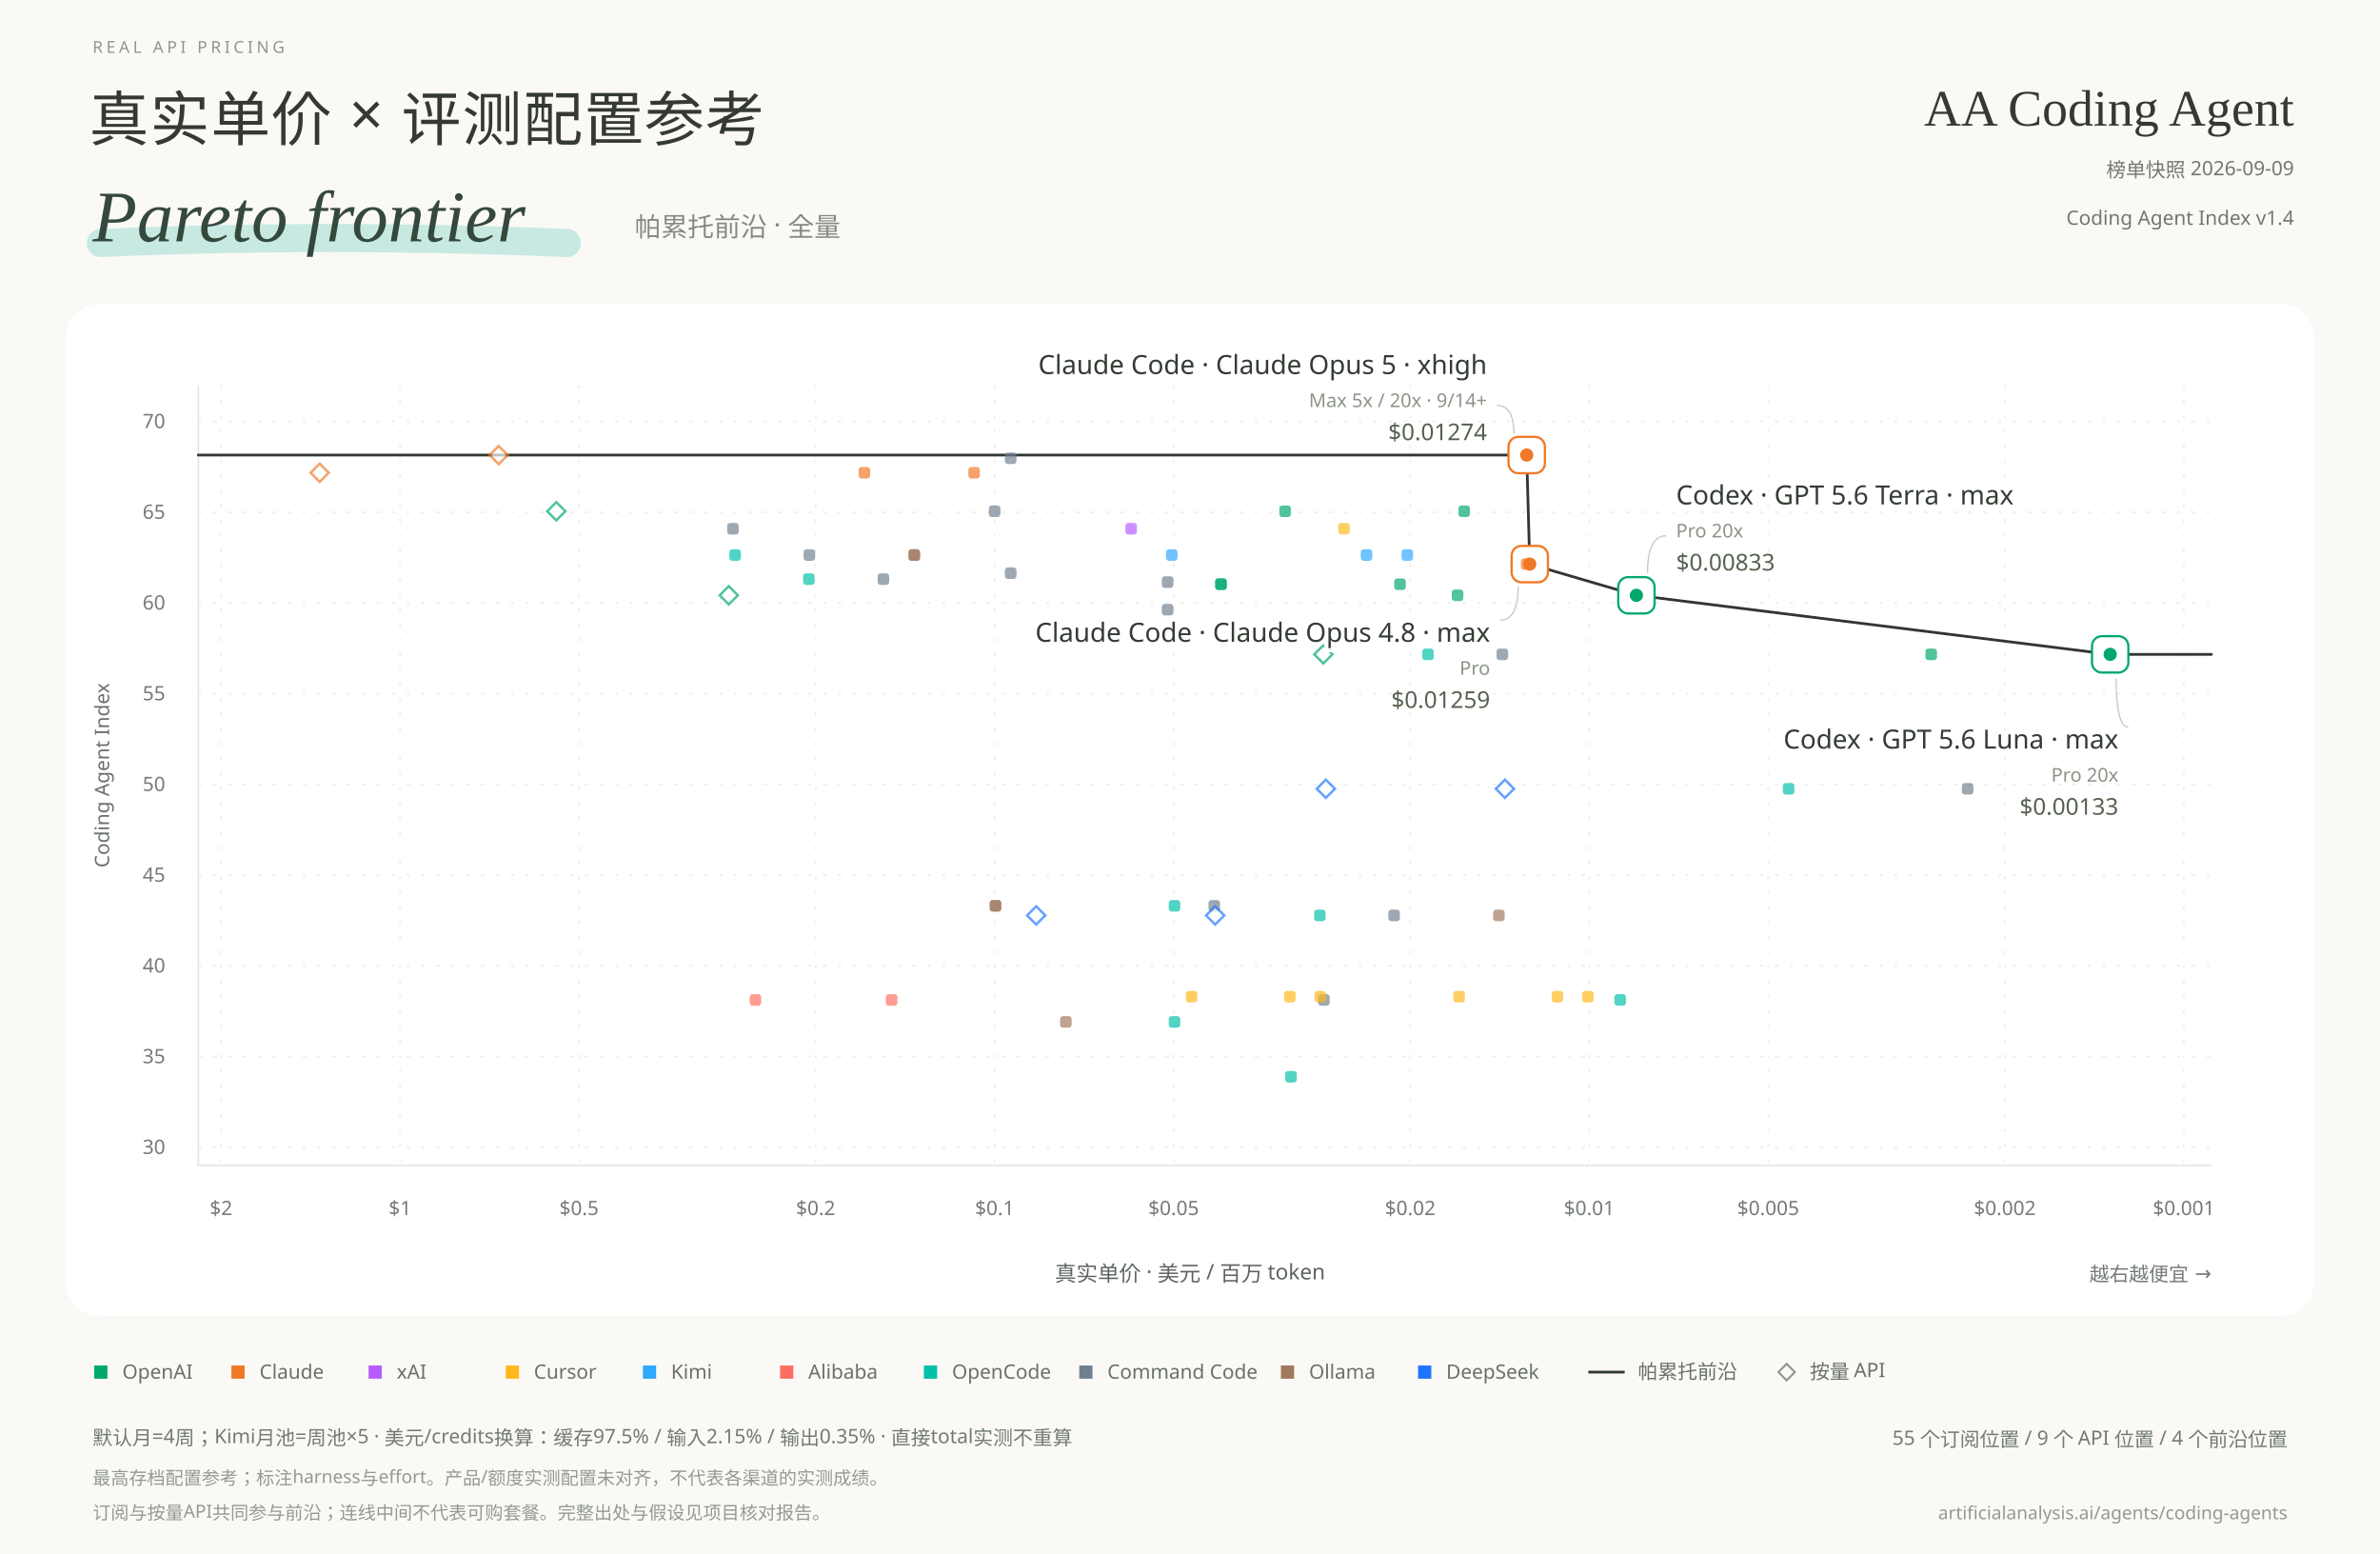
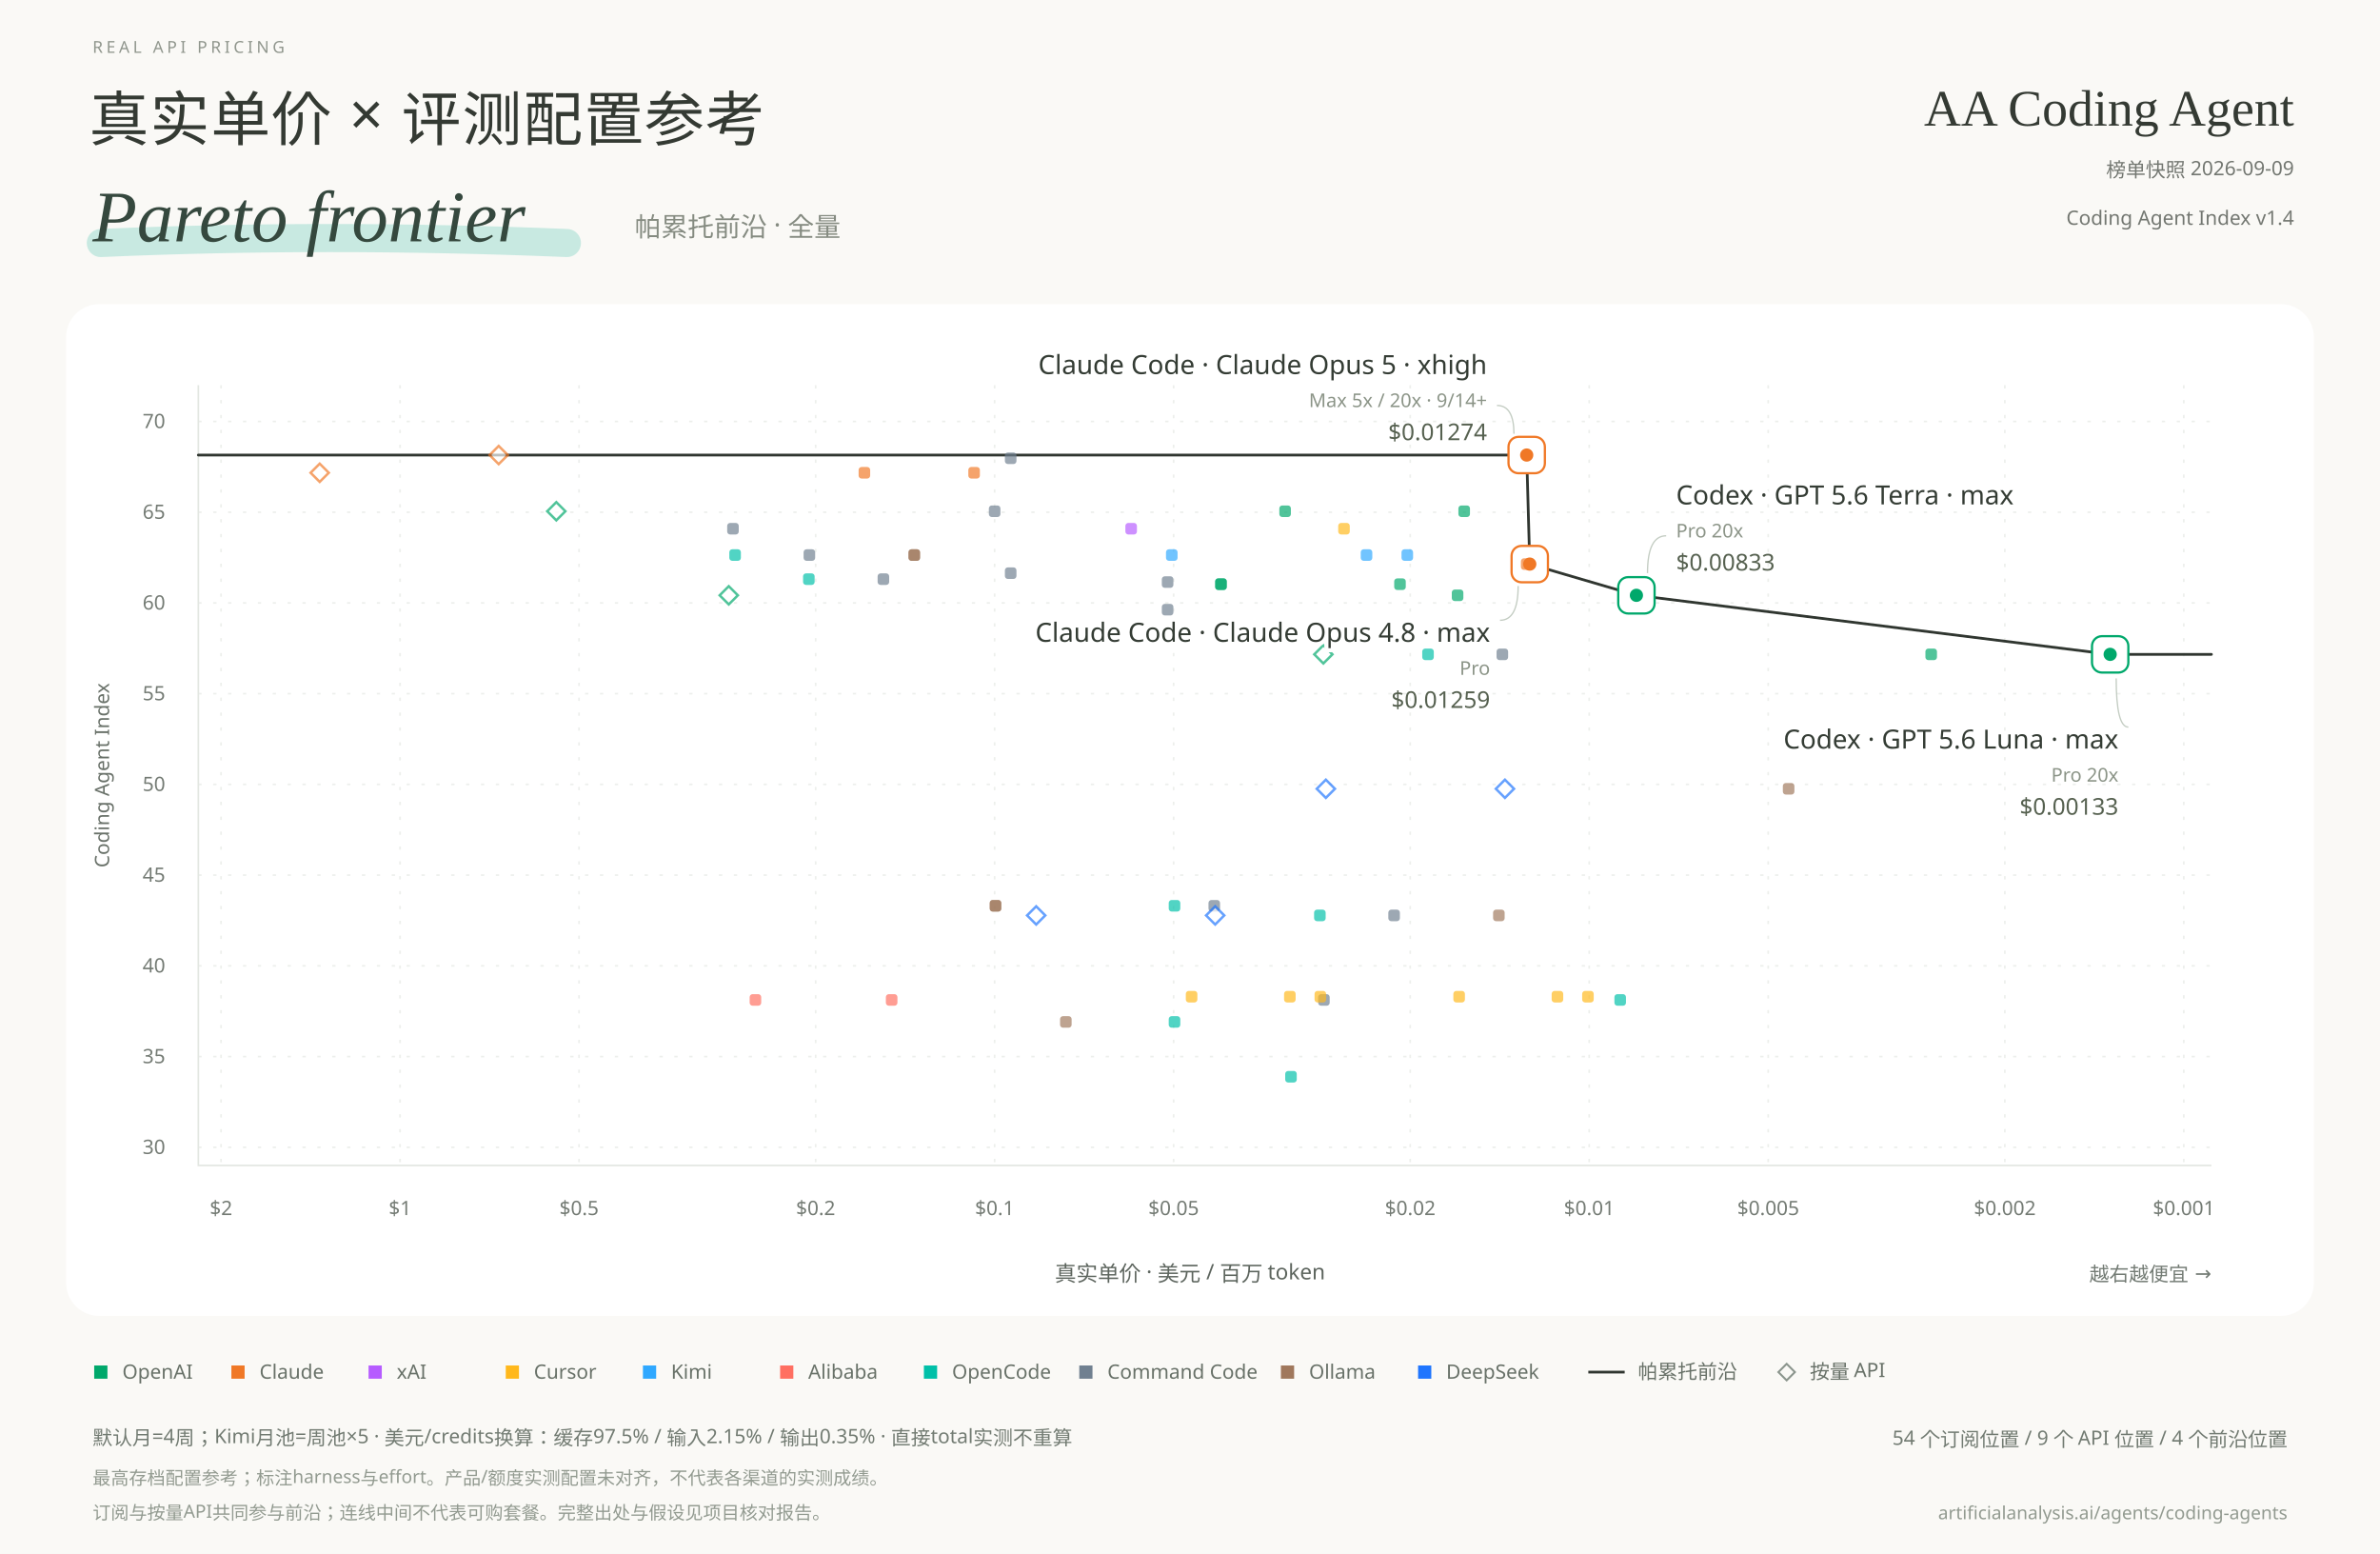
<svg xmlns="http://www.w3.org/2000/svg" width="1440" height="940" viewBox="0 0 1440 940" role="img" aria-labelledby="title desc">
  <style>text{font-family:"Microsoft YaHei","Segoe UI",sans-serif} .serif{font-family:"Times New Roman",serif} .number{font-family:"Segoe UI",sans-serif;font-variant-numeric:tabular-nums} .label-name{paint-order:stroke;stroke:#fff;stroke-width:5px;stroke-linejoin:round} .point:hover{opacity:1}</style>
  <rect width="1440" height="940" fill="#FAF9F6" />
  <text x="56.000" y="32.000" font-size="10" fill="#90968D" text-anchor="start" font-weight="400" letter-spacing="2.1">REAL API PRICING</text>
  <text x="54.000" y="85.000" font-size="36" fill="#343A33" text-anchor="start" font-weight="300" letter-spacing=".8">真实单价 × 评测配置参考</text>
  <path d="M61 147 Q197 141 343 147" stroke="#9FDDD0" stroke-width="17" stroke-linecap="round" opacity=".55" fill="none" />
  <text x="56.000" y="146.000" font-size="44" fill="#35483E" text-anchor="start" font-weight="400" class="serif" font-style="italic">Pareto frontier</text>
  <text x="384.000" y="143.000" font-size="16" fill="#858B81" text-anchor="start" font-weight="300">帕累托前沿 · 全量</text>
  <text x="1388.000" y="76.000" font-size="31" fill="#343A33" text-anchor="end" font-weight="400" class="serif">AA Coding Agent</text>
  <text x="1388.000" y="107.000" font-size="12" fill="#737771" text-anchor="end" font-weight="400">榜单快照  2026-09-09</text>
  <text x="1388.000" y="136.000" font-size="12" fill="#737771" text-anchor="end" font-weight="400">Coding Agent Index v1.4</text>
  <rect x="40" y="184" width="1360" height="612" rx="20" fill="#FFFFFF" />
  <path d="M1321.304 233V705" stroke="#E8EBE7" stroke-dasharray="2 7" opacity=".8" />
  <text x="1321.304" y="735.000" font-size="12" fill="#747B74" text-anchor="middle" font-weight="400" class="number">$0.001</text>
  <path d="M1213.008 233V705" stroke="#E8EBE7" stroke-dasharray="2 7" opacity=".8" />
  <text x="1213.008" y="735.000" font-size="12" fill="#747B74" text-anchor="middle" font-weight="400" class="number">$0.002</text>
  <path d="M1069.848 233V705" stroke="#E8EBE7" stroke-dasharray="2 7" opacity=".8" />
  <text x="1069.848" y="735.000" font-size="12" fill="#747B74" text-anchor="middle" font-weight="400" class="number">$0.005</text>
  <path d="M961.552 233V705" stroke="#E8EBE7" stroke-dasharray="2 7" opacity=".8" />
  <text x="961.552" y="735.000" font-size="12" fill="#747B74" text-anchor="middle" font-weight="400" class="number">$0.01</text>
  <path d="M853.255 233V705" stroke="#E8EBE7" stroke-dasharray="2 7" opacity=".8" />
  <text x="853.255" y="735.000" font-size="12" fill="#747B74" text-anchor="middle" font-weight="400" class="number">$0.02</text>
  <path d="M710.095 233V705" stroke="#E8EBE7" stroke-dasharray="2 7" opacity=".8" />
  <text x="710.095" y="735.000" font-size="12" fill="#747B74" text-anchor="middle" font-weight="400" class="number">$0.05</text>
  <path d="M601.799 233V705" stroke="#E8EBE7" stroke-dasharray="2 7" opacity=".8" />
  <text x="601.799" y="735.000" font-size="12" fill="#747B74" text-anchor="middle" font-weight="400" class="number">$0.1</text>
  <path d="M493.503 233V705" stroke="#E8EBE7" stroke-dasharray="2 7" opacity=".8" />
  <text x="493.503" y="735.000" font-size="12" fill="#747B74" text-anchor="middle" font-weight="400" class="number">$0.2</text>
  <path d="M350.343 233V705" stroke="#E8EBE7" stroke-dasharray="2 7" opacity=".8" />
  <text x="350.343" y="735.000" font-size="12" fill="#747B74" text-anchor="middle" font-weight="400" class="number">$0.5</text>
  <path d="M242.047 233V705" stroke="#E8EBE7" stroke-dasharray="2 7" opacity=".8" />
  <text x="242.047" y="735.000" font-size="12" fill="#747B74" text-anchor="middle" font-weight="400" class="number">$1</text>
  <path d="M133.751 233V705" stroke="#E8EBE7" stroke-dasharray="2 7" opacity=".8" />
  <text x="133.751" y="735.000" font-size="12" fill="#747B74" text-anchor="middle" font-weight="400" class="number">$2</text>
  <path d="M120 694.023H1338" stroke="#E8EBE7" stroke-dasharray="2 7" opacity=".8" />
  <text x="100.000" y="698.023" font-size="12" fill="#747B74" text-anchor="end" font-weight="400" class="number">30</text>
  <path d="M120 639.140H1338" stroke="#E8EBE7" stroke-dasharray="2 7" opacity=".8" />
  <text x="100.000" y="643.140" font-size="12" fill="#747B74" text-anchor="end" font-weight="400" class="number">35</text>
  <path d="M120 584.256H1338" stroke="#E8EBE7" stroke-dasharray="2 7" opacity=".8" />
  <text x="100.000" y="588.256" font-size="12" fill="#747B74" text-anchor="end" font-weight="400" class="number">40</text>
  <path d="M120 529.372H1338" stroke="#E8EBE7" stroke-dasharray="2 7" opacity=".8" />
  <text x="100.000" y="533.372" font-size="12" fill="#747B74" text-anchor="end" font-weight="400" class="number">45</text>
  <path d="M120 474.488H1338" stroke="#E8EBE7" stroke-dasharray="2 7" opacity=".8" />
  <text x="100.000" y="478.488" font-size="12" fill="#747B74" text-anchor="end" font-weight="400" class="number">50</text>
  <path d="M120 419.605H1338" stroke="#E8EBE7" stroke-dasharray="2 7" opacity=".8" />
  <text x="100.000" y="423.605" font-size="12" fill="#747B74" text-anchor="end" font-weight="400" class="number">55</text>
  <path d="M120 364.721H1338" stroke="#E8EBE7" stroke-dasharray="2 7" opacity=".8" />
  <text x="100.000" y="368.721" font-size="12" fill="#747B74" text-anchor="end" font-weight="400" class="number">60</text>
  <path d="M120 309.837H1338" stroke="#E8EBE7" stroke-dasharray="2 7" opacity=".8" />
  <text x="100.000" y="313.837" font-size="12" fill="#747B74" text-anchor="end" font-weight="400" class="number">65</text>
  <path d="M120 254.953H1338" stroke="#E8EBE7" stroke-dasharray="2 7" opacity=".8" />
  <text x="100.000" y="258.953" font-size="12" fill="#747B74" text-anchor="end" font-weight="400" class="number">70</text>
  <path d="M120 233V705H1338" fill="none" stroke="#E3E7E2" />
  <text x="66.000" y="469.000" font-size="12" fill="#697169" text-anchor="middle" font-weight="400" transform="rotate(-90 66 469.0)">Coding Agent Index</text>
  <text x="720.000" y="775.000" font-size="13" fill="#5D655E" text-anchor="middle" font-weight="400">真实单价 · 美元 / 百万 token</text>
  <text x="1338.000" y="775.000" font-size="12" fill="#737B74" text-anchor="end" font-weight="400">越右越便宜 →</text>
  <path id="frontier" d="M120.000,275.263 L923.717,275.263 L925.567,341.225 L990.100,360.110 L1276.748,395.828 L1338.000,395.828" fill="none" stroke="#303630" stroke-width="1.65" stroke-linecap="round" stroke-linejoin="round" />
  <g class="point" data-billing="subscription" data-frontier="false" data-price="0.03247" data-score="65.0524" data-x="777.545" data-y="309.262" transform="translate(777.545 309.262)">
    <rect x="-3.5" y="-3.5" width="7" height="7" rx="1.8" fill="#00A86B" opacity=".68" />
  </g>
  <g class="point" data-billing="subscription" data-frontier="false" data-price="0.01623" data-score="65.0524" data-x="885.889" data-y="309.262" transform="translate(885.889 309.262)">
    <rect x="-3.5" y="-3.5" width="7" height="7" rx="1.8" fill="#00A86B" opacity=".68" />
  </g>
  <g class="point" data-billing="subscription" data-frontier="false" data-price="0.00266" data-score="57.1661" data-x="1168.452" data-y="395.828" transform="translate(1168.452 395.828)">
    <rect x="-3.5" y="-3.5" width="7" height="7" rx="1.8" fill="#00A86B" opacity=".68" />
  </g>
  <g class="point" data-billing="subscription" data-frontier="true" data-price="0.00133" data-score="57.1661" data-x="1276.748" data-y="395.828" transform="translate(1276.748 395.828)">
    <rect x="-11" y="-11" width="22" height="22" rx="6" fill="#FFF" stroke="#00A86B" stroke-width="1.35" />
    <circle r="4" fill="#00A86B" />
  </g>
  <g class="point" data-billing="subscription" data-frontier="true" data-price="0.01259" data-score="62.1405" data-x="925.567" data-y="341.225" transform="translate(925.567 341.225)">
    <rect x="-11" y="-11" width="22" height="22" rx="6" fill="#FFF" stroke="#F07826" stroke-width="1.35" />
    <circle r="4" fill="#F07826" />
  </g>
  <g class="point" data-billing="subscription" data-frontier="true" data-price="0.01274" data-score="68.1498" data-x="923.717" data-y="275.263" transform="translate(923.717 275.263)">
    <rect x="-11" y="-11" width="22" height="22" rx="6" fill="#FFF" stroke="#F07826" stroke-width="1.35" />
    <circle r="4" fill="#F07826" />
  </g>
  <g class="point" data-billing="subscription" data-frontier="false" data-price="0.02023" data-score="62.6388" data-x="851.469" data-y="335.755" transform="translate(851.469 335.755)">
    <rect x="-3.5" y="-3.5" width="7" height="7" rx="1.8" fill="#2FA8FF" opacity=".68" />
  </g>
  <g class="point" data-billing="subscription" data-frontier="false" data-price="0.05036" data-score="62.6388" data-x="708.975" data-y="335.755" transform="translate(708.975 335.755)">
    <rect x="-3.5" y="-3.5" width="7" height="7" rx="1.8" fill="#2FA8FF" opacity=".68" />
  </g>
  <g class="point" data-billing="subscription" data-frontier="false" data-price="0.02369" data-score="62.6388" data-x="826.801" data-y="335.755" transform="translate(826.801 335.755)">
    <rect x="-3.5" y="-3.5" width="7" height="7" rx="1.8" fill="#2FA8FF" opacity=".68" />
  </g>
  <g class="point" data-billing="subscription" data-frontier="false" data-price="0.14901" data-score="38.1218" data-x="539.485" data-y="604.872" transform="translate(539.485 604.872)">
    <rect x="-3.5" y="-3.5" width="7" height="7" rx="1.8" fill="#FF6F61" opacity=".68" />
  </g>
  <g class="point" data-billing="subscription" data-frontier="false" data-price="0.25253" data-score="38.1218" data-x="457.066" data-y="604.872" transform="translate(457.066 604.872)">
    <rect x="-3.5" y="-3.5" width="7" height="7" rx="1.8" fill="#FF6F61" opacity=".68" />
  </g>
  <g class="point" data-billing="subscription" data-frontier="false" data-price="0.01867" data-score="57.1661" data-x="864.007" data-y="395.828" transform="translate(864.007 395.828)">
    <rect x="-3.5" y="-3.5" width="7" height="7" rx="1.8" fill="#00C0A8" opacity=".68" />
  </g>
  <g class="point" data-billing="subscription" data-frontier="false" data-price="0.04983" data-score="43.3102" data-x="710.628" data-y="547.921" transform="translate(710.628 547.921)">
    <rect x="-3.5" y="-3.5" width="7" height="7" rx="1.8" fill="#00C0A8" opacity=".68" />
  </g>
  <g class="point" data-billing="subscription" data-frontier="false" data-price="0.04983" data-score="36.9103" data-x="710.628" data-y="618.171" transform="translate(710.628 618.171)">
    <rect x="-3.5" y="-3.5" width="7" height="7" rx="1.8" fill="#00C0A8" opacity=".68" />
  </g>
  <g class="point" data-billing="subscription" data-frontier="false" data-price="0.27322" data-score="62.6388" data-x="444.763" data-y="335.755" transform="translate(444.763 335.755)">
    <rect x="-3.5" y="-3.5" width="7" height="7" rx="1.8" fill="#00C0A8" opacity=".68" />
  </g>
  <g class="point" data-billing="subscription" data-frontier="false" data-price="0.03174" data-score="33.8893" data-x="781.097" data-y="651.331" transform="translate(781.097 651.331)">
    <rect x="-3.5" y="-3.5" width="7" height="7" rx="1.8" fill="#00C0A8" opacity=".68" />
  </g>
  <g class="point" data-billing="subscription" data-frontier="false" data-price="0.20534" data-score="61.3103" data-x="489.386" data-y="350.338" transform="translate(489.386 350.338)">
    <rect x="-3.5" y="-3.5" width="7" height="7" rx="1.8" fill="#00C0A8" opacity=".68" />
  </g>
  <g class="point" data-billing="subscription" data-frontier="false" data-price="0.00887" data-score="38.1218" data-x="980.286" data-y="604.872" transform="translate(980.286 604.872)">
    <rect x="-3.5" y="-3.5" width="7" height="7" rx="1.8" fill="#00C0A8" opacity=".68" />
  </g>
  <g class="point" data-billing="subscription" data-frontier="false" data-price="0.02838" data-score="42.7797" data-x="798.579" data-y="553.744" transform="translate(798.579 553.744)">
    <rect x="-3.5" y="-3.5" width="7" height="7" rx="1.8" fill="#00C0A8" opacity=".68" />
  </g>
+   <g class="point" data-billing="subscription" data-frontier="false" data-price="0.1" data-score="65.0524" data-x="601.799" data-y="309.262" transform="translate(601.799 309.262)">
+     <rect x="-3.5" y="-3.5" width="7" height="7" rx="1.8" fill="#708090" opacity=".68" />
+   </g>
+   <g class="point" data-billing="subscription" data-frontier="false" data-price="0.04272" data-score="43.3102" data-x="734.681" data-y="547.921" transform="translate(734.681 547.921)">
+     <rect x="-3.5" y="-3.5" width="7" height="7" rx="1.8" fill="#708090" opacity=".68" />
+   </g>
+   <g class="point" data-billing="subscription" data-frontier="false" data-price="0.05118" data-score="61.1501" data-x="706.451" data-y="352.097" transform="translate(706.451 352.097)">
+     <rect x="-3.5" y="-3.5" width="7" height="7" rx="1.8" fill="#708090" opacity=".68" />
+   </g>
+   <g class="point" data-billing="subscription" data-frontier="false" data-price="0.02794" data-score="38.1218" data-x="801.021" data-y="604.872" transform="translate(801.021 604.872)">
+     <rect x="-3.5" y="-3.5" width="7" height="7" rx="1.8" fill="#708090" opacity=".68" />
+   </g>
+   <g class="point" data-billing="subscription" data-frontier="false" data-price="0.02129" data-score="42.7797" data-x="843.490" data-y="553.744" transform="translate(843.490 553.744)">
+     <rect x="-3.5" y="-3.5" width="7" height="7" rx="1.8" fill="#708090" opacity=".68" />
+   </g>
+   <g class="point" data-billing="subscription" data-frontier="false" data-price="0.014" data-score="57.1661" data-x="908.982" data-y="395.828" transform="translate(908.982 395.828)">
+     <rect x="-3.5" y="-3.5" width="7" height="7" rx="1.8" fill="#708090" opacity=".68" />
+   </g>
+   <g class="point" data-billing="subscription" data-frontier="false" data-price="0.15385" data-score="61.3103" data-x="534.490" data-y="350.338" transform="translate(534.490 350.338)">
+     <rect x="-3.5" y="-3.5" width="7" height="7" rx="1.8" fill="#708090" opacity=".68" />
+   </g>
+   <g class="point" data-billing="subscription" data-frontier="false" data-price="0.09398" data-score="67.9728" data-x="611.500" data-y="277.206" transform="translate(611.500 277.206)">
+     <rect x="-3.5" y="-3.5" width="7" height="7" rx="1.8" fill="#708090" opacity=".68" />
+   </g>
+   <g class="point" data-billing="subscription" data-frontier="false" data-price="0.09398" data-score="61.6404" data-x="611.500" data-y="346.715" transform="translate(611.500 346.715)">
+     <rect x="-3.5" y="-3.5" width="7" height="7" rx="1.8" fill="#708090" opacity=".68" />
+   </g>
+   <g class="point" data-billing="subscription" data-frontier="false" data-price="0.20492" data-score="62.6388" data-x="489.706" data-y="335.755" transform="translate(489.706 335.755)">
+     <rect x="-3.5" y="-3.5" width="7" height="7" rx="1.8" fill="#708090" opacity=".68" />
+   </g>
+   <g class="point" data-billing="subscription" data-frontier="false" data-price="0.27548" data-score="64.09" data-x="443.476" data-y="319.826" transform="translate(443.476 319.826)">
+     <rect x="-3.5" y="-3.5" width="7" height="7" rx="1.8" fill="#708090" opacity=".68" />
+   </g>
+   <g class="point" data-billing="subscription" data-frontier="false" data-price="0.05118" data-score="59.6278" data-x="706.451" data-y="368.806" transform="translate(706.451 368.806)">
+     <rect x="-3.5" y="-3.5" width="7" height="7" rx="1.8" fill="#708090" opacity=".68" />
+   </g>
  <g class="point" data-billing="subscription" data-frontier="false" data-price="0.00462" data-score="49.7576" data-x="1082.197" data-y="477.149" transform="translate(1082.197 477.149)">
-     <rect x="-3.5" y="-3.5" width="7" height="7" rx="1.8" fill="#00C0A8" opacity=".68" />
-   </g>
-   <g class="point" data-billing="subscription" data-frontier="false" data-price="0.1" data-score="65.0524" data-x="601.799" data-y="309.262" transform="translate(601.799 309.262)">
-     <rect x="-3.5" y="-3.5" width="7" height="7" rx="1.8" fill="#708090" opacity=".68" />
-   </g>
-   <g class="point" data-billing="subscription" data-frontier="false" data-price="0.04272" data-score="43.3102" data-x="734.681" data-y="547.921" transform="translate(734.681 547.921)">
-     <rect x="-3.5" y="-3.5" width="7" height="7" rx="1.8" fill="#708090" opacity=".68" />
-   </g>
-   <g class="point" data-billing="subscription" data-frontier="false" data-price="0.00231" data-score="49.7576" data-x="1190.494" data-y="477.149" transform="translate(1190.494 477.149)">
-     <rect x="-3.5" y="-3.5" width="7" height="7" rx="1.8" fill="#708090" opacity=".68" />
-   </g>
-   <g class="point" data-billing="subscription" data-frontier="false" data-price="0.05118" data-score="61.1501" data-x="706.451" data-y="352.097" transform="translate(706.451 352.097)">
-     <rect x="-3.5" y="-3.5" width="7" height="7" rx="1.8" fill="#708090" opacity=".68" />
-   </g>
-   <g class="point" data-billing="subscription" data-frontier="false" data-price="0.02794" data-score="38.1218" data-x="801.021" data-y="604.872" transform="translate(801.021 604.872)">
-     <rect x="-3.5" y="-3.5" width="7" height="7" rx="1.8" fill="#708090" opacity=".68" />
-   </g>
-   <g class="point" data-billing="subscription" data-frontier="false" data-price="0.02129" data-score="42.7797" data-x="843.490" data-y="553.744" transform="translate(843.490 553.744)">
-     <rect x="-3.5" y="-3.5" width="7" height="7" rx="1.8" fill="#708090" opacity=".68" />
-   </g>
-   <g class="point" data-billing="subscription" data-frontier="false" data-price="0.014" data-score="57.1661" data-x="908.982" data-y="395.828" transform="translate(908.982 395.828)">
-     <rect x="-3.5" y="-3.5" width="7" height="7" rx="1.8" fill="#708090" opacity=".68" />
-   </g>
-   <g class="point" data-billing="subscription" data-frontier="false" data-price="0.15385" data-score="61.3103" data-x="534.490" data-y="350.338" transform="translate(534.490 350.338)">
-     <rect x="-3.5" y="-3.5" width="7" height="7" rx="1.8" fill="#708090" opacity=".68" />
-   </g>
-   <g class="point" data-billing="subscription" data-frontier="false" data-price="0.09398" data-score="67.9728" data-x="611.500" data-y="277.206" transform="translate(611.500 277.206)">
-     <rect x="-3.5" y="-3.5" width="7" height="7" rx="1.8" fill="#708090" opacity=".68" />
-   </g>
-   <g class="point" data-billing="subscription" data-frontier="false" data-price="0.09398" data-score="61.6404" data-x="611.500" data-y="346.715" transform="translate(611.500 346.715)">
-     <rect x="-3.5" y="-3.5" width="7" height="7" rx="1.8" fill="#708090" opacity=".68" />
-   </g>
-   <g class="point" data-billing="subscription" data-frontier="false" data-price="0.20492" data-score="62.6388" data-x="489.706" data-y="335.755" transform="translate(489.706 335.755)">
-     <rect x="-3.5" y="-3.5" width="7" height="7" rx="1.8" fill="#708090" opacity=".68" />
-   </g>
-   <g class="point" data-billing="subscription" data-frontier="false" data-price="0.27548" data-score="64.09" data-x="443.476" data-y="319.826" transform="translate(443.476 319.826)">
-     <rect x="-3.5" y="-3.5" width="7" height="7" rx="1.8" fill="#708090" opacity=".68" />
-   </g>
-   <g class="point" data-billing="subscription" data-frontier="false" data-price="0.05118" data-score="59.6278" data-x="706.451" data-y="368.806" transform="translate(706.451 368.806)">
-     <rect x="-3.5" y="-3.5" width="7" height="7" rx="1.8" fill="#708090" opacity=".68" />
+     <rect x="-3.5" y="-3.5" width="7" height="7" rx="1.8" fill="#A0785C" opacity=".68" />
  </g>
  <g class="point" data-billing="subscription" data-frontier="false" data-price="0.01419" data-score="42.7797" data-x="906.876" data-y="553.744" transform="translate(906.876 553.744)">
    <rect x="-3.5" y="-3.5" width="7" height="7" rx="1.8" fill="#A0785C" opacity=".68" />
  </g>
  <g class="point" data-billing="subscription" data-frontier="false" data-price="0.09965" data-score="43.3102" data-x="602.347" data-y="547.921" transform="translate(602.347 547.921)">
    <rect x="-3.5" y="-3.5" width="7" height="7" rx="1.8" fill="#A0785C" opacity=".68" />
  </g>
  <g class="point" data-billing="subscription" data-frontier="false" data-price="0.0759" data-score="36.9103" data-x="644.883" data-y="618.171" transform="translate(644.883 618.171)">
    <rect x="-3.5" y="-3.5" width="7" height="7" rx="1.8" fill="#A0785C" opacity=".68" />
  </g>
  <g class="point" data-billing="subscription" data-frontier="false" data-price="0.13652" data-score="62.6388" data-x="553.162" data-y="335.755" transform="translate(553.162 335.755)">
    <rect x="-3.5" y="-3.5" width="7" height="7" rx="1.8" fill="#A0785C" opacity=".68" />
  </g>
  <g class="point" data-billing="subscription" data-frontier="false" data-price="0.09967" data-score="43.3102" data-x="602.316" data-y="547.921" transform="translate(602.316 547.921)">
    <rect x="-3.5" y="-3.5" width="7" height="7" rx="1.8" fill="#A0785C" opacity=".68" />
  </g>
  <g class="point" data-billing="subscription" data-frontier="false" data-price="0.1365" data-score="62.6388" data-x="553.185" data-y="335.755" transform="translate(553.185 335.755)">
    <rect x="-3.5" y="-3.5" width="7" height="7" rx="1.8" fill="#A0785C" opacity=".68" />
  </g>
  <g class="point" data-billing="subscription" data-frontier="false" data-price="0.01665" data-score="60.4201" data-x="881.897" data-y="360.110" transform="translate(881.897 360.110)">
    <rect x="-3.5" y="-3.5" width="7" height="7" rx="1.8" fill="#00A86B" opacity=".68" />
  </g>
  <g class="point" data-billing="subscription" data-frontier="false" data-price="0.04162" data-score="61.0333" data-x="738.756" data-y="353.379" transform="translate(738.756 353.379)">
    <rect x="-3.5" y="-3.5" width="7" height="7" rx="1.8" fill="#00A86B" opacity=".68" />
  </g>
  <g class="point" data-billing="subscription" data-frontier="false" data-price="0.04163" data-score="61.0333" data-x="738.719" data-y="353.379" transform="translate(738.719 353.379)">
    <rect x="-3.5" y="-3.5" width="7" height="7" rx="1.8" fill="#00A86B" opacity=".68" />
  </g>
  <g class="point" data-billing="subscription" data-frontier="true" data-price="0.00833" data-score="60.4201" data-x="990.100" data-y="360.110" transform="translate(990.100 360.110)">
    <rect x="-11" y="-11" width="22" height="22" rx="6" fill="#FFF" stroke="#00A86B" stroke-width="1.35" />
    <circle r="4" fill="#00A86B" />
  </g>
  <g class="point" data-billing="subscription" data-frontier="false" data-price="0.02081" data-score="61.0333" data-x="847.052" data-y="353.379" transform="translate(847.052 353.379)">
    <rect x="-3.5" y="-3.5" width="7" height="7" rx="1.8" fill="#00A86B" opacity=".68" />
  </g>
  <g class="point" data-billing="subscription" data-frontier="false" data-price="0.01274" data-score="62.1405" data-x="923.717" data-y="341.225" transform="translate(923.717 341.225)">
    <rect x="-3.5" y="-3.5" width="7" height="7" rx="1.8" fill="#F07826" opacity=".68" />
  </g>
  <g class="point" data-billing="subscription" data-frontier="false" data-price="0.1656" data-score="67.1728" data-x="522.992" data-y="285.987" transform="translate(522.992 285.987)">
    <rect x="-3.5" y="-3.5" width="7" height="7" rx="1.8" fill="#F07826" opacity=".68" />
  </g>
  <g class="point" data-billing="subscription" data-frontier="false" data-price="0.10828" data-score="67.1728" data-x="589.370" data-y="285.987" transform="translate(589.370 285.987)">
    <rect x="-3.5" y="-3.5" width="7" height="7" rx="1.8" fill="#F07826" opacity=".68" />
  </g>
  <g class="point" data-billing="subscription" data-frontier="false" data-price="0.01005" data-score="38.3008" data-x="960.772" data-y="602.907" transform="translate(960.772 602.907)">
    <rect x="-3.5" y="-3.5" width="7" height="7" rx="1.8" fill="#FFB81C" opacity=".68" />
  </g>
  <g class="point" data-billing="subscription" data-frontier="false" data-price="0.02585" data-score="64.09" data-x="813.168" data-y="319.826" transform="translate(813.168 319.826)">
    <rect x="-3.5" y="-3.5" width="7" height="7" rx="1.8" fill="#FFB81C" opacity=".68" />
  </g>
  <g class="point" data-billing="subscription" data-frontier="false" data-price="0.01655" data-score="38.3008" data-x="882.838" data-y="602.907" transform="translate(882.838 602.907)">
    <rect x="-3.5" y="-3.5" width="7" height="7" rx="1.8" fill="#FFB81C" opacity=".68" />
  </g>
  <g class="point" data-billing="subscription" data-frontier="false" data-price="0.01131" data-score="38.3008" data-x="942.318" data-y="602.907" transform="translate(942.318 602.907)">
    <rect x="-3.5" y="-3.5" width="7" height="7" rx="1.8" fill="#FFB81C" opacity=".68" />
  </g>
  <g class="point" data-billing="subscription" data-frontier="false" data-price="0.05894" data-score="64.09" data-x="684.395" data-y="319.826" transform="translate(684.395 319.826)">
    <rect x="-3.5" y="-3.5" width="7" height="7" rx="1.8" fill="#B65CFF" opacity=".68" />
  </g>
  <g class="point" data-billing="subscription" data-frontier="false" data-price="0.02833" data-score="38.3008" data-x="798.855" data-y="602.907" transform="translate(798.855 602.907)">
    <rect x="-3.5" y="-3.5" width="7" height="7" rx="1.8" fill="#FFB81C" opacity=".68" />
  </g>
  <g class="point" data-billing="subscription" data-frontier="false" data-price="0.04664" data-score="38.3008" data-x="720.964" data-y="602.907" transform="translate(720.964 602.907)">
    <rect x="-3.5" y="-3.5" width="7" height="7" rx="1.8" fill="#FFB81C" opacity=".68" />
  </g>
  <g class="point" data-billing="subscription" data-frontier="false" data-price="0.03188" data-score="38.3008" data-x="780.410" data-y="602.907" transform="translate(780.410 602.907)">
    <rect x="-3.5" y="-3.5" width="7" height="7" rx="1.8" fill="#FFB81C" opacity=".68" />
  </g>
  <g class="point" data-billing="metered" data-frontier="false" data-price="0.01386" data-score="49.7576" data-x="910.552" data-y="477.149" transform="translate(910.552 477.149)">
    <path d="M0 -5.5L5.5 0 0 5.5 -5.5 0Z" fill="white" stroke="#1F75FE" stroke-width="1.5" opacity=".68" />
  </g>
  <g class="point" data-billing="metered" data-frontier="false" data-price="0.02773" data-score="49.7576" data-x="802.199" data-y="477.149" transform="translate(802.199 477.149)">
    <path d="M0 -5.5L5.5 0 0 5.5 -5.5 0Z" fill="white" stroke="#1F75FE" stroke-width="1.5" opacity=".68" />
  </g>
  <g class="point" data-billing="metered" data-frontier="false" data-price="0.04257" data-score="42.7797" data-x="735.230" data-y="553.744" transform="translate(735.230 553.744)">
    <path d="M0 -5.5L5.5 0 0 5.5 -5.5 0Z" fill="white" stroke="#1F75FE" stroke-width="1.5" opacity=".68" />
  </g>
  <g class="point" data-billing="metered" data-frontier="false" data-price="0.08514" data-score="42.7797" data-x="626.934" data-y="553.744" transform="translate(626.934 553.744)">
    <path d="M0 -5.5L5.5 0 0 5.5 -5.5 0Z" fill="white" stroke="#1F75FE" stroke-width="1.5" opacity=".68" />
  </g>
  <g class="point" data-billing="metered" data-frontier="false" data-price="0.546" data-score="65.0524" data-x="336.592" data-y="309.262" transform="translate(336.592 309.262)">
    <path d="M0 -5.5L5.5 0 0 5.5 -5.5 0Z" fill="white" stroke="#00A86B" stroke-width="1.5" opacity=".68" />
  </g>
  <g class="point" data-billing="metered" data-frontier="false" data-price="0.6825" data-score="68.1498" data-x="301.729" data-y="275.263" transform="translate(301.729 275.263)">
    <path d="M0 -5.5L5.5 0 0 5.5 -5.5 0Z" fill="white" stroke="#F07826" stroke-width="1.5" opacity=".68" />
  </g>
  <g class="point" data-billing="metered" data-frontier="false" data-price="1.365" data-score="67.1728" data-x="193.433" data-y="285.987" transform="translate(193.433 285.987)">
    <path d="M0 -5.5L5.5 0 0 5.5 -5.5 0Z" fill="white" stroke="#F07826" stroke-width="1.5" opacity=".68" />
  </g>
  <g class="point" data-billing="metered" data-frontier="false" data-price="0.28" data-score="60.4201" data-x="440.933" data-y="360.110" transform="translate(440.933 360.110)">
    <path d="M0 -5.5L5.5 0 0 5.5 -5.5 0Z" fill="white" stroke="#00A86B" stroke-width="1.5" opacity=".68" />
  </g>
  <g class="point" data-billing="metered" data-frontier="false" data-price="0.028" data-score="57.1661" data-x="800.685" data-y="395.828" transform="translate(800.685 395.828)">
    <path d="M0 -5.5L5.5 0 0 5.5 -5.5 0Z" fill="white" stroke="#00A86B" stroke-width="1.5" opacity=".68" />
  </g>
  <g class="front-label" data-model="claude-opus-5">
    <path d="M915.999,262.400Q915.999,245.263 905.717,245.263" stroke="#C4CDC3" stroke-width=".8" fill="none" />
    <text x="899.717" y="226.263" font-size="16" fill="#343C34" text-anchor="end" font-weight="400" class="label-name">Claude Code · Claude Opus 5 · xhigh</text>
    <text x="899.717" y="246.263" font-size="11.5" fill="#8B9487" text-anchor="end" font-weight="400">Max 5x / 20x · 9/14+</text>
    <text x="899.717" y="266.263" font-size="14" fill="#566150" text-anchor="end" font-weight="400" class="number">$0.01274</text>
  </g>
  <g class="front-label" data-model="claude-opus-4.8">
    <path d="M918.549,354.482Q918.549,375.225 907.567,375.225" stroke="#C4CDC3" stroke-width=".8" fill="none" />
    <text x="901.567" y="388.225" font-size="16" fill="#343C34" text-anchor="end" font-weight="400" class="label-name">Claude Code · Claude Opus 4.8 · max</text>
    <text x="901.567" y="408.225" font-size="11.5" fill="#8B9487" text-anchor="end" font-weight="400">Pro</text>
    <text x="901.567" y="428.225" font-size="14" fill="#566150" text-anchor="end" font-weight="400" class="number">$0.01259</text>
  </g>
  <g class="front-label" data-model="gpt-5.6-terra">
    <path d="M996.808,346.693Q996.808,324.110 1008.100,324.110" stroke="#C4CDC3" stroke-width=".8" fill="none" />
    <text x="1014.100" y="305.110" font-size="16" fill="#343C34" text-anchor="start" font-weight="400" class="label-name">Codex · GPT 5.6 Terra · max</text>
    <text x="1014.100" y="325.110" font-size="11.5" fill="#8B9487" text-anchor="start" font-weight="400">Pro 20x</text>
    <text x="1014.100" y="345.110" font-size="14" fill="#566150" text-anchor="start" font-weight="400" class="number">$0.00833</text>
  </g>
  <g class="front-label" data-model="gpt-5.6-luna">
    <path d="M1280.386,410.380Q1280.386,439.828 1287.748,439.828" stroke="#C4CDC3" stroke-width=".8" fill="none" />
    <text x="1281.748" y="452.828" font-size="16" fill="#343C34" text-anchor="end" font-weight="400" class="label-name">Codex · GPT 5.6 Luna · max</text>
    <text x="1281.748" y="472.828" font-size="11.5" fill="#8B9487" text-anchor="end" font-weight="400">Pro 20x</text>
    <text x="1281.748" y="492.828" font-size="14" fill="#566150" text-anchor="end" font-weight="400" class="number">$0.00133</text>
  </g>
  <rect x="57" y="826" width="8" height="8" fill="#00A86B" />
  <text x="74.000" y="834.000" font-size="12" fill="#687168" text-anchor="start" font-weight="400">OpenAI</text>
  <rect x="140" y="826" width="8" height="8" fill="#F07826" />
  <text x="157.000" y="834.000" font-size="12" fill="#687168" text-anchor="start" font-weight="400">Claude</text>
  <rect x="223" y="826" width="8" height="8" fill="#B65CFF" />
  <text x="240.000" y="834.000" font-size="12" fill="#687168" text-anchor="start" font-weight="400">xAI</text>
  <rect x="306" y="826" width="8" height="8" fill="#FFB81C" />
  <text x="323.000" y="834.000" font-size="12" fill="#687168" text-anchor="start" font-weight="400">Cursor</text>
  <rect x="389" y="826" width="8" height="8" fill="#2FA8FF" />
  <text x="406.000" y="834.000" font-size="12" fill="#687168" text-anchor="start" font-weight="400">Kimi</text>
  <rect x="472" y="826" width="8" height="8" fill="#FF6F61" />
  <text x="489.000" y="834.000" font-size="12" fill="#687168" text-anchor="start" font-weight="400">Alibaba</text>
  <rect x="559" y="826" width="8" height="8" fill="#00C0A8" />
  <text x="576.000" y="834.000" font-size="12" fill="#687168" text-anchor="start" font-weight="400">OpenCode</text>
  <rect x="653" y="826" width="8" height="8" fill="#708090" />
  <text x="670.000" y="834.000" font-size="12" fill="#687168" text-anchor="start" font-weight="400">Command Code</text>
  <rect x="775" y="826" width="8" height="8" fill="#A0785C" />
  <text x="792.000" y="834.000" font-size="12" fill="#687168" text-anchor="start" font-weight="400">Ollama</text>
  <rect x="858" y="826" width="8" height="8" fill="#1F75FE" />
  <text x="875.000" y="834.000" font-size="12" fill="#687168" text-anchor="start" font-weight="400">DeepSeek</text>
  <path d="M961 830h22" stroke="#303630" stroke-width="1.65" />
  <text x="991.000" y="834.000" font-size="12" fill="#687168" text-anchor="start" font-weight="400">帕累托前沿</text>
  <path d="M1081 825l5 5-5 5-5-5Z" fill="none" stroke="#8B958D" stroke-width="1.2" />
  <text x="1095.000" y="834.000" font-size="12" fill="#687168" text-anchor="start" font-weight="400">按量 API</text>
  <text x="56.000" y="874.000" font-size="12" fill="#727B72" text-anchor="start" font-weight="400">默认月=4周；Kimi月池=周池×5 · 美元/credits换算：缓存97.5% / 输入2.15% / 输出0.35% · 直接total实测不重算</text>
-   <text x="1384.000" y="874.000" font-size="12" fill="#727B72" text-anchor="end" font-weight="400">55 个订阅位置 / 9 个 API 位置 / 4 个前沿位置</text>
+   <text x="1384.000" y="874.000" font-size="12" fill="#727B72" text-anchor="end" font-weight="400">54 个订阅位置 / 9 个 API 位置 / 4 个前沿位置</text>
  <text x="56.000" y="898.000" font-size="11" fill="#929A90" text-anchor="start" font-weight="400">最高存档配置参考；标注harness与effort。产品/额度实测配置未对齐，不代表各渠道的实测成绩。</text>
  <text x="56.000" y="919.000" font-size="11" fill="#929A90" text-anchor="start" font-weight="400">订阅与按量API共同参与前沿；连线中间不代表可购套餐。完整出处与假设见项目核对报告。</text>
  <text x="1384.000" y="919.000" font-size="11" fill="#929A90" text-anchor="end" font-weight="400">artificialanalysis.ai/agents/coding-agents</text>
</svg>
